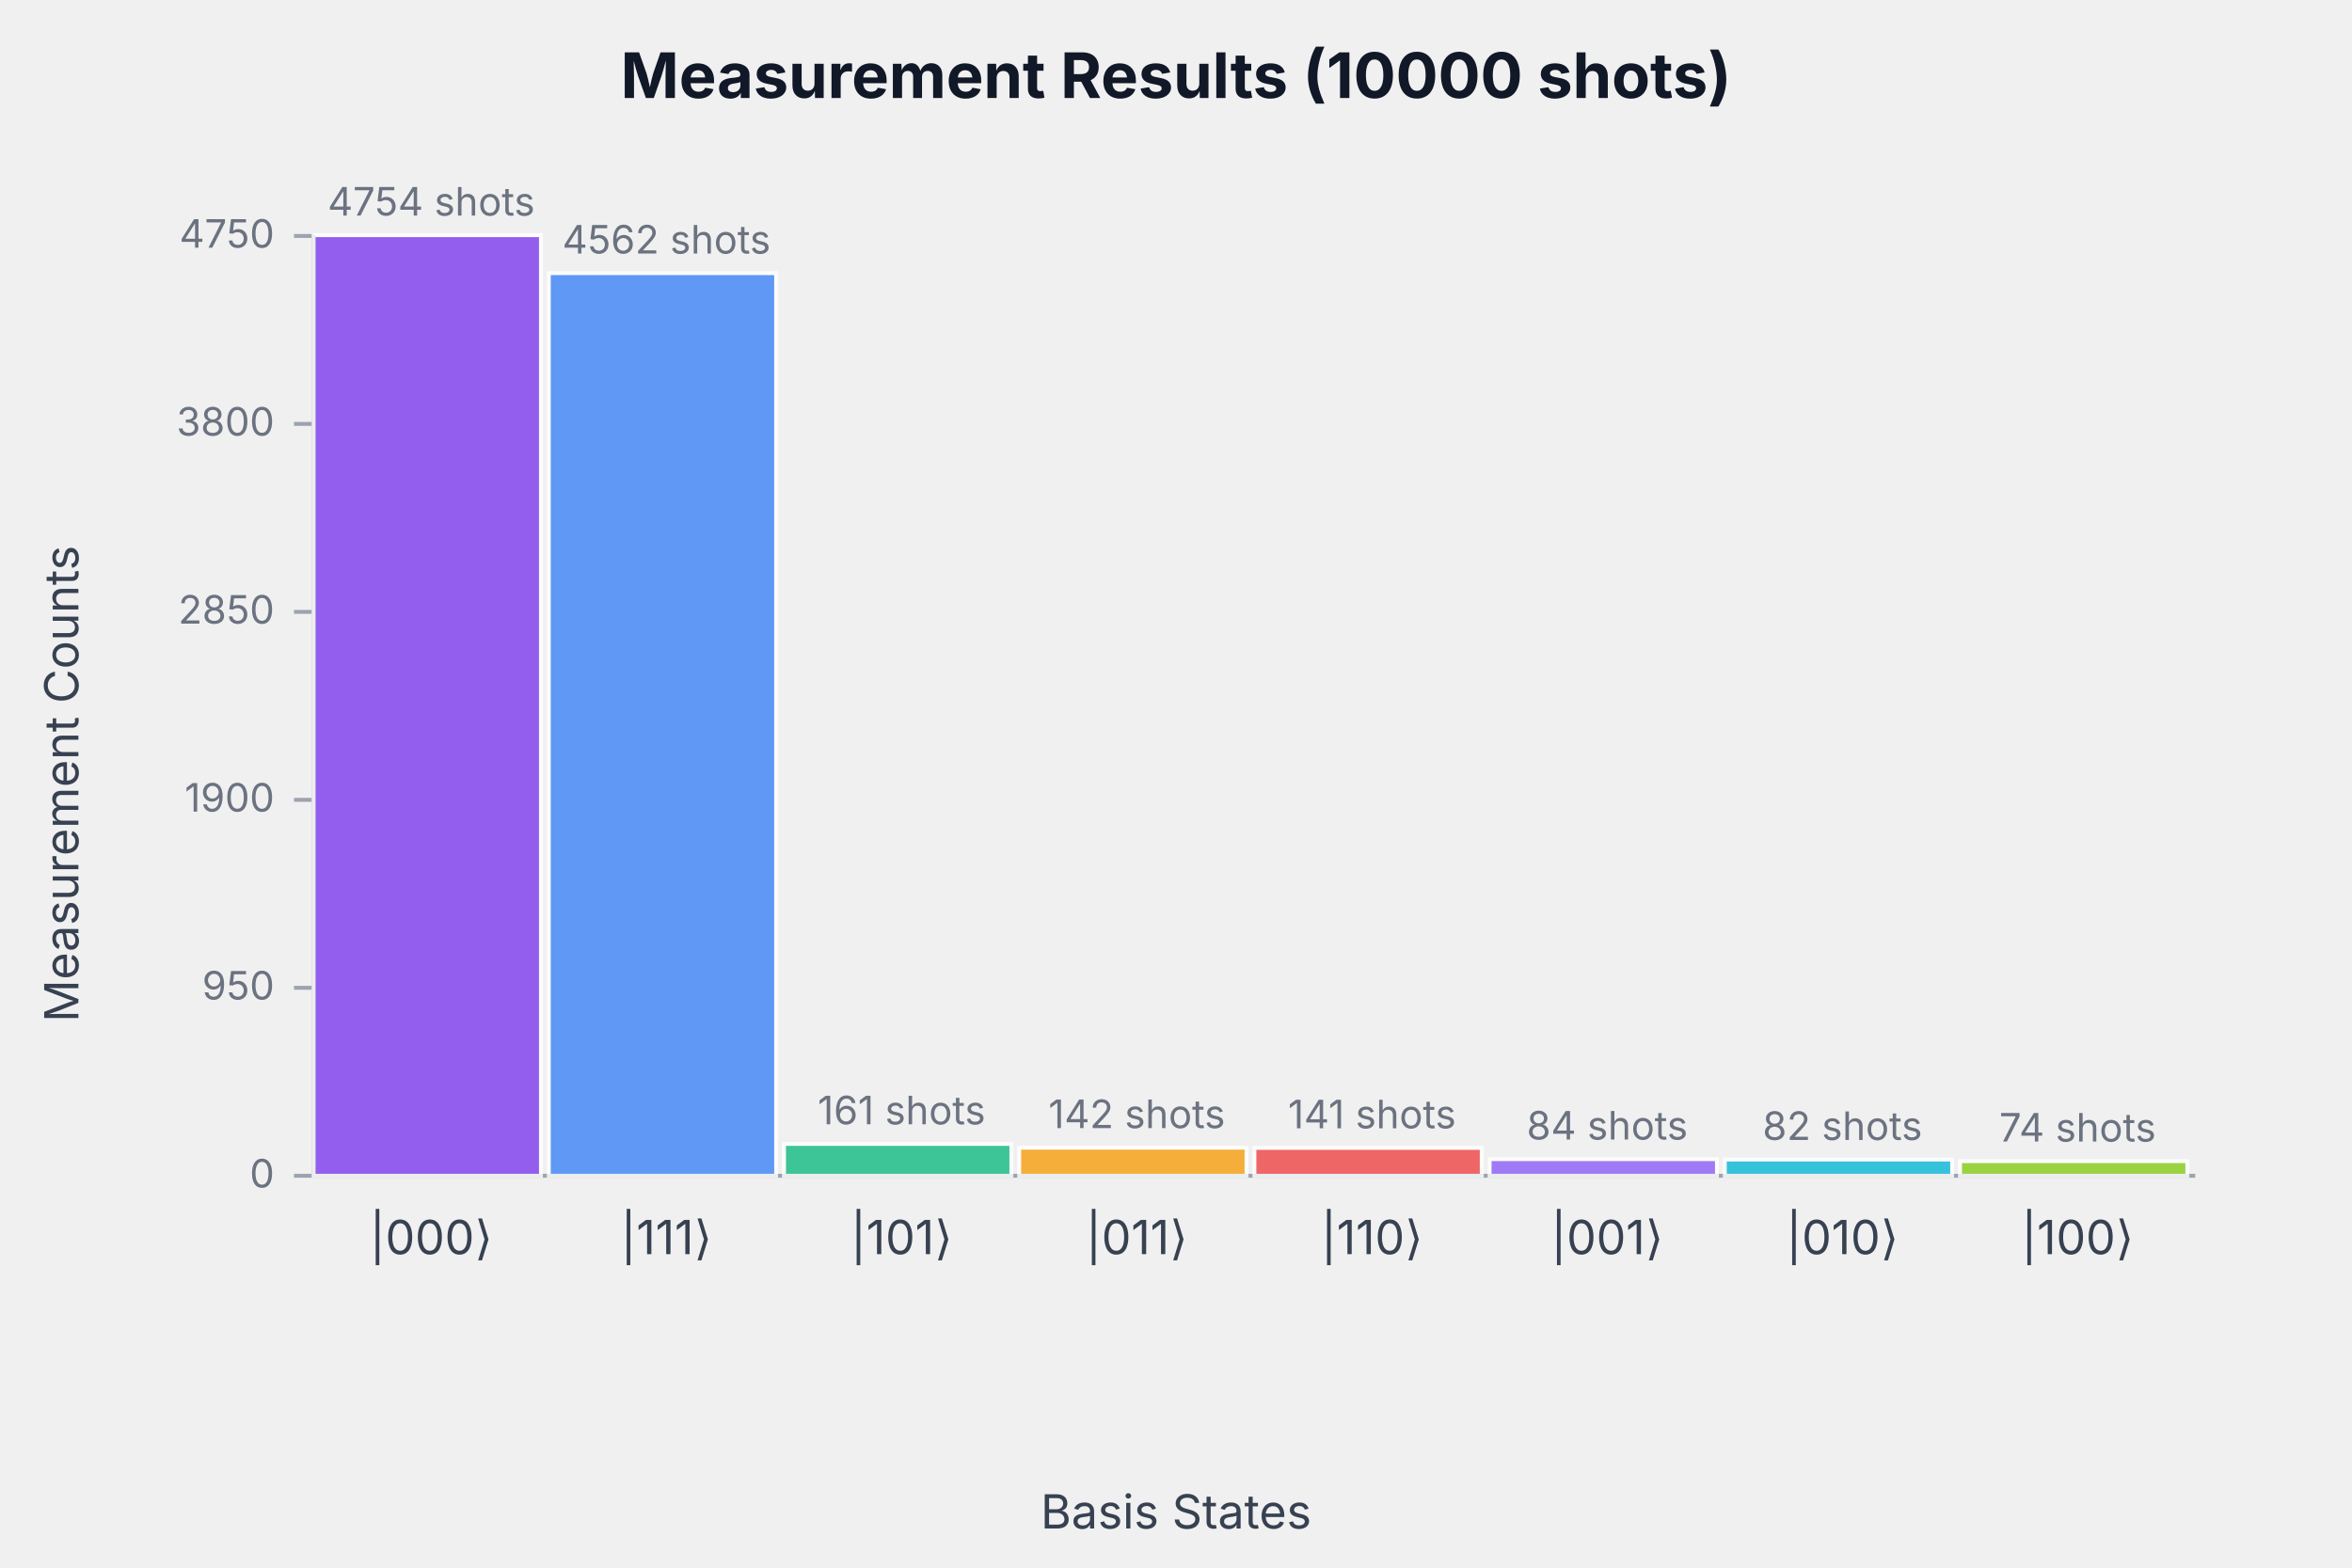
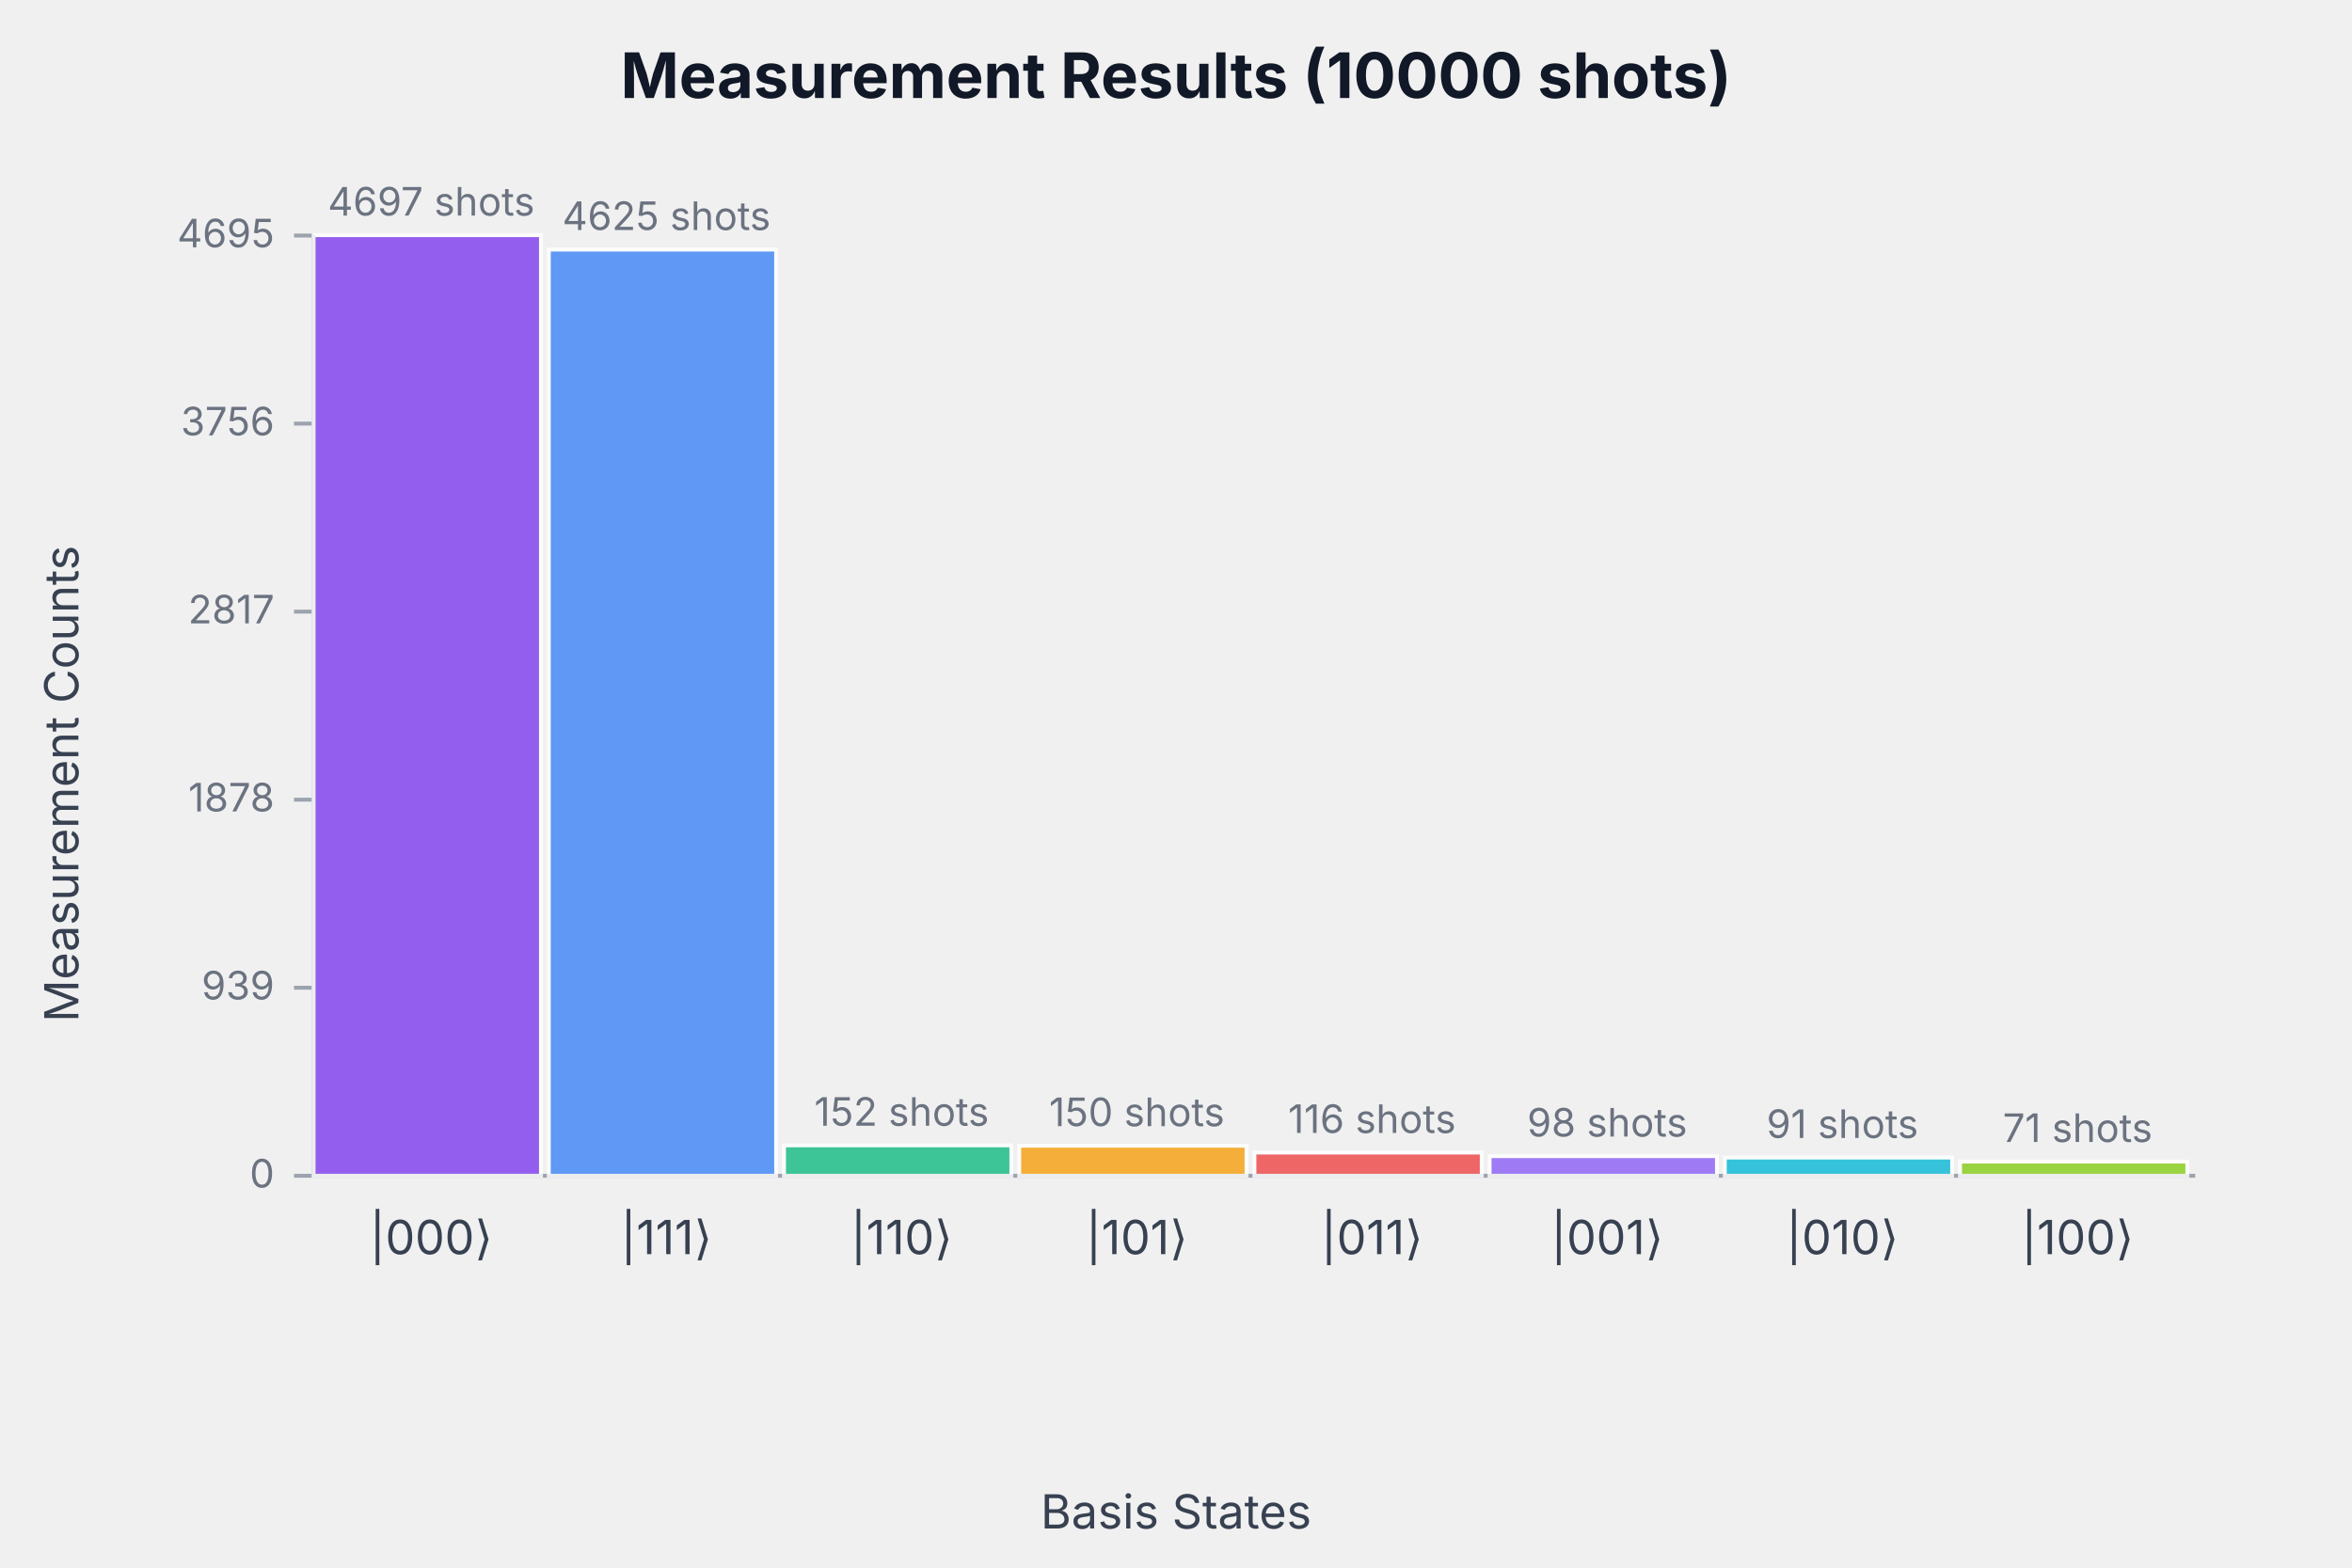
<svg xmlns="http://www.w3.org/2000/svg" height="400" style="background-color: #f9fafb; border: 1px solid #e5e7eb; border-radius: 8px;" width="600">
  <defs>
    <style>text { font-family: 'SF Pro Display', 'Segoe UI', system-ui, sans-serif; }
                     rect:hover { opacity: 1; stroke-width: 2; }</style>
  </defs>
  <text fill="#111827" font-size="16" font-weight="bold" text-anchor="middle" x="300" y="25">Measurement Results (10000 shots)</text>
  <text fill="#374151" font-size="12" text-anchor="middle" transform="rotate(-90 20 200)" x="20" y="200">Measurement Counts</text>
  <text fill="#374151" font-size="12" text-anchor="middle" x="300" y="390">Basis States</text>
  <g>
    <line stroke="#9ca3af" stroke-width="1" x1="80" x2="80" y1="60" y2="300" />
    <g>
      <line stroke="#9ca3af" stroke-width="1" x1="75" x2="80" y1="300" y2="300" />
      <text fill="#6b7280" font-size="10" text-anchor="end" x="70" y="303">0</text>
    </g>
    <g>
-       <line stroke="#9ca3af" stroke-width="1" x1="75" x2="80" y1="252.04" y2="252.04" />
-       <text fill="#6b7280" font-size="10" text-anchor="end" x="70" y="255.04">950</text>
+       <line stroke="#9ca3af" stroke-width="1" x1="75" x2="80" y1="252.02" y2="252.02" />
+       <text fill="#6b7280" font-size="10" text-anchor="end" x="70" y="255.02">939</text>
    </g>
    <g>
-       <line stroke="#9ca3af" stroke-width="1" x1="75" x2="80" y1="204.081" y2="204.081" />
-       <text fill="#6b7280" font-size="10" text-anchor="end" x="70" y="207.081">1900</text>
+       <line stroke="#9ca3af" stroke-width="1" x1="75" x2="80" y1="204.041" y2="204.041" />
+       <text fill="#6b7280" font-size="10" text-anchor="end" x="70" y="207.041">1878</text>
    </g>
    <g>
-       <line stroke="#9ca3af" stroke-width="1" x1="75" x2="80" y1="156.121" y2="156.121" />
-       <text fill="#6b7280" font-size="10" text-anchor="end" x="70" y="159.121">2850</text>
+       <line stroke="#9ca3af" stroke-width="1" x1="75" x2="80" y1="156.061" y2="156.061" />
+       <text fill="#6b7280" font-size="10" text-anchor="end" x="70" y="159.061">2817</text>
    </g>
    <g>
-       <line stroke="#9ca3af" stroke-width="1" x1="75" x2="80" y1="108.162" y2="108.162" />
-       <text fill="#6b7280" font-size="10" text-anchor="end" x="70" y="111.162">3800</text>
+       <line stroke="#9ca3af" stroke-width="1" x1="75" x2="80" y1="108.082" y2="108.082" />
+       <text fill="#6b7280" font-size="10" text-anchor="end" x="70" y="111.082">3756</text>
    </g>
    <g>
-       <line stroke="#9ca3af" stroke-width="1" x1="75" x2="80" y1="60.202" y2="60.202" />
-       <text fill="#6b7280" font-size="10" text-anchor="end" x="70" y="63.202">4750</text>
+       <line stroke="#9ca3af" stroke-width="1" x1="75" x2="80" y1="60.102" y2="60.102" />
+       <text fill="#6b7280" font-size="10" text-anchor="end" x="70" y="63.102">4695</text>
    </g>
  </g>
  <line stroke="#9ca3af" stroke-width="1" x1="80" x2="560" y1="300" y2="300" />
  <g class="bar-group">
    <rect fill="#7c3aed" height="240" opacity="0.8" stroke="#ffffff" stroke-width="1" width="58" x="80" y="60" />
    <text fill="#374151" font-size="12" text-anchor="middle" x="110" y="320">|000⟩</text>
-     <text fill="#6b7280" font-size="10" text-anchor="middle" x="110" y="55">4754 shots</text>
+     <text fill="#6b7280" font-size="10" text-anchor="middle" x="110" y="55">4697 shots</text>
  </g>
  <g class="bar-group">
-     <rect fill="#3b82f6" height="230.307" opacity="0.8" stroke="#ffffff" stroke-width="1" width="58" x="140" y="69.693" />
+     <rect fill="#3b82f6" height="236.321" opacity="0.8" stroke="#ffffff" stroke-width="1" width="58" x="140" y="63.679" />
    <text fill="#374151" font-size="12" text-anchor="middle" x="170" y="320">|111⟩</text>
-     <text fill="#6b7280" font-size="10" text-anchor="middle" x="170" y="64.693">4562 shots</text>
+     <text fill="#6b7280" font-size="10" text-anchor="middle" x="170" y="58.679">4625 shots</text>
  </g>
  <g class="bar-group">
-     <rect fill="#10b981" height="8.128" opacity="0.8" stroke="#ffffff" stroke-width="1" width="58" x="200" y="291.872" />
-     <text fill="#374151" font-size="12" text-anchor="middle" x="230" y="320">|101⟩</text>
-     <text fill="#6b7280" font-size="10" text-anchor="middle" x="230" y="286.872">161 shots</text>
+     <rect fill="#10b981" height="7.767" opacity="0.8" stroke="#ffffff" stroke-width="1" width="58" x="200" y="292.233" />
+     <text fill="#374151" font-size="12" text-anchor="middle" x="230" y="320">|110⟩</text>
+     <text fill="#6b7280" font-size="10" text-anchor="middle" x="230" y="287.233">152 shots</text>
  </g>
  <g class="bar-group">
-     <rect fill="#f59e0b" height="7.169" opacity="0.8" stroke="#ffffff" stroke-width="1" width="58" x="260" y="292.831" />
-     <text fill="#374151" font-size="12" text-anchor="middle" x="290" y="320">|011⟩</text>
-     <text fill="#6b7280" font-size="10" text-anchor="middle" x="290" y="287.831">142 shots</text>
+     <rect fill="#f59e0b" height="7.664" opacity="0.8" stroke="#ffffff" stroke-width="1" width="58" x="260" y="292.336" />
+     <text fill="#374151" font-size="12" text-anchor="middle" x="290" y="320">|101⟩</text>
+     <text fill="#6b7280" font-size="10" text-anchor="middle" x="290" y="287.336">150 shots</text>
  </g>
  <g class="bar-group">
-     <rect fill="#ef4444" height="7.118" opacity="0.8" stroke="#ffffff" stroke-width="1" width="58" x="320" y="292.882" />
-     <text fill="#374151" font-size="12" text-anchor="middle" x="350" y="320">|110⟩</text>
-     <text fill="#6b7280" font-size="10" text-anchor="middle" x="350" y="287.882">141 shots</text>
+     <rect fill="#ef4444" height="5.927" opacity="0.8" stroke="#ffffff" stroke-width="1" width="58" x="320" y="294.073" />
+     <text fill="#374151" font-size="12" text-anchor="middle" x="350" y="320">|011⟩</text>
+     <text fill="#6b7280" font-size="10" text-anchor="middle" x="350" y="289.073">116 shots</text>
  </g>
  <g class="bar-group">
-     <rect fill="#8b5cf6" height="4.241" opacity="0.8" stroke="#ffffff" stroke-width="1" width="58" x="380" y="295.759" />
+     <rect fill="#8b5cf6" height="5.007" opacity="0.8" stroke="#ffffff" stroke-width="1" width="58" x="380" y="294.993" />
    <text fill="#374151" font-size="12" text-anchor="middle" x="410" y="320">|001⟩</text>
-     <text fill="#6b7280" font-size="10" text-anchor="middle" x="410" y="290.759">84 shots</text>
+     <text fill="#6b7280" font-size="10" text-anchor="middle" x="410" y="289.993">98 shots</text>
  </g>
  <g class="bar-group">
-     <rect fill="#06b6d4" height="4.14" opacity="0.8" stroke="#ffffff" stroke-width="1" width="58" x="440" y="295.86" />
+     <rect fill="#06b6d4" height="4.65" opacity="0.8" stroke="#ffffff" stroke-width="1" width="58" x="440" y="295.35" />
    <text fill="#374151" font-size="12" text-anchor="middle" x="470" y="320">|010⟩</text>
-     <text fill="#6b7280" font-size="10" text-anchor="middle" x="470" y="290.86">82 shots</text>
+     <text fill="#6b7280" font-size="10" text-anchor="middle" x="470" y="290.35">91 shots</text>
  </g>
  <g class="bar-group">
-     <rect fill="#84cc16" height="3.736" opacity="0.8" stroke="#ffffff" stroke-width="1" width="58" x="500" y="296.264" />
+     <rect fill="#84cc16" height="3.628" opacity="0.8" stroke="#ffffff" stroke-width="1" width="58" x="500" y="296.372" />
    <text fill="#374151" font-size="12" text-anchor="middle" x="530" y="320">|100⟩</text>
-     <text fill="#6b7280" font-size="10" text-anchor="middle" x="530" y="291.264">74 shots</text>
+     <text fill="#6b7280" font-size="10" text-anchor="middle" x="530" y="291.372">71 shots</text>
  </g>
</svg>
